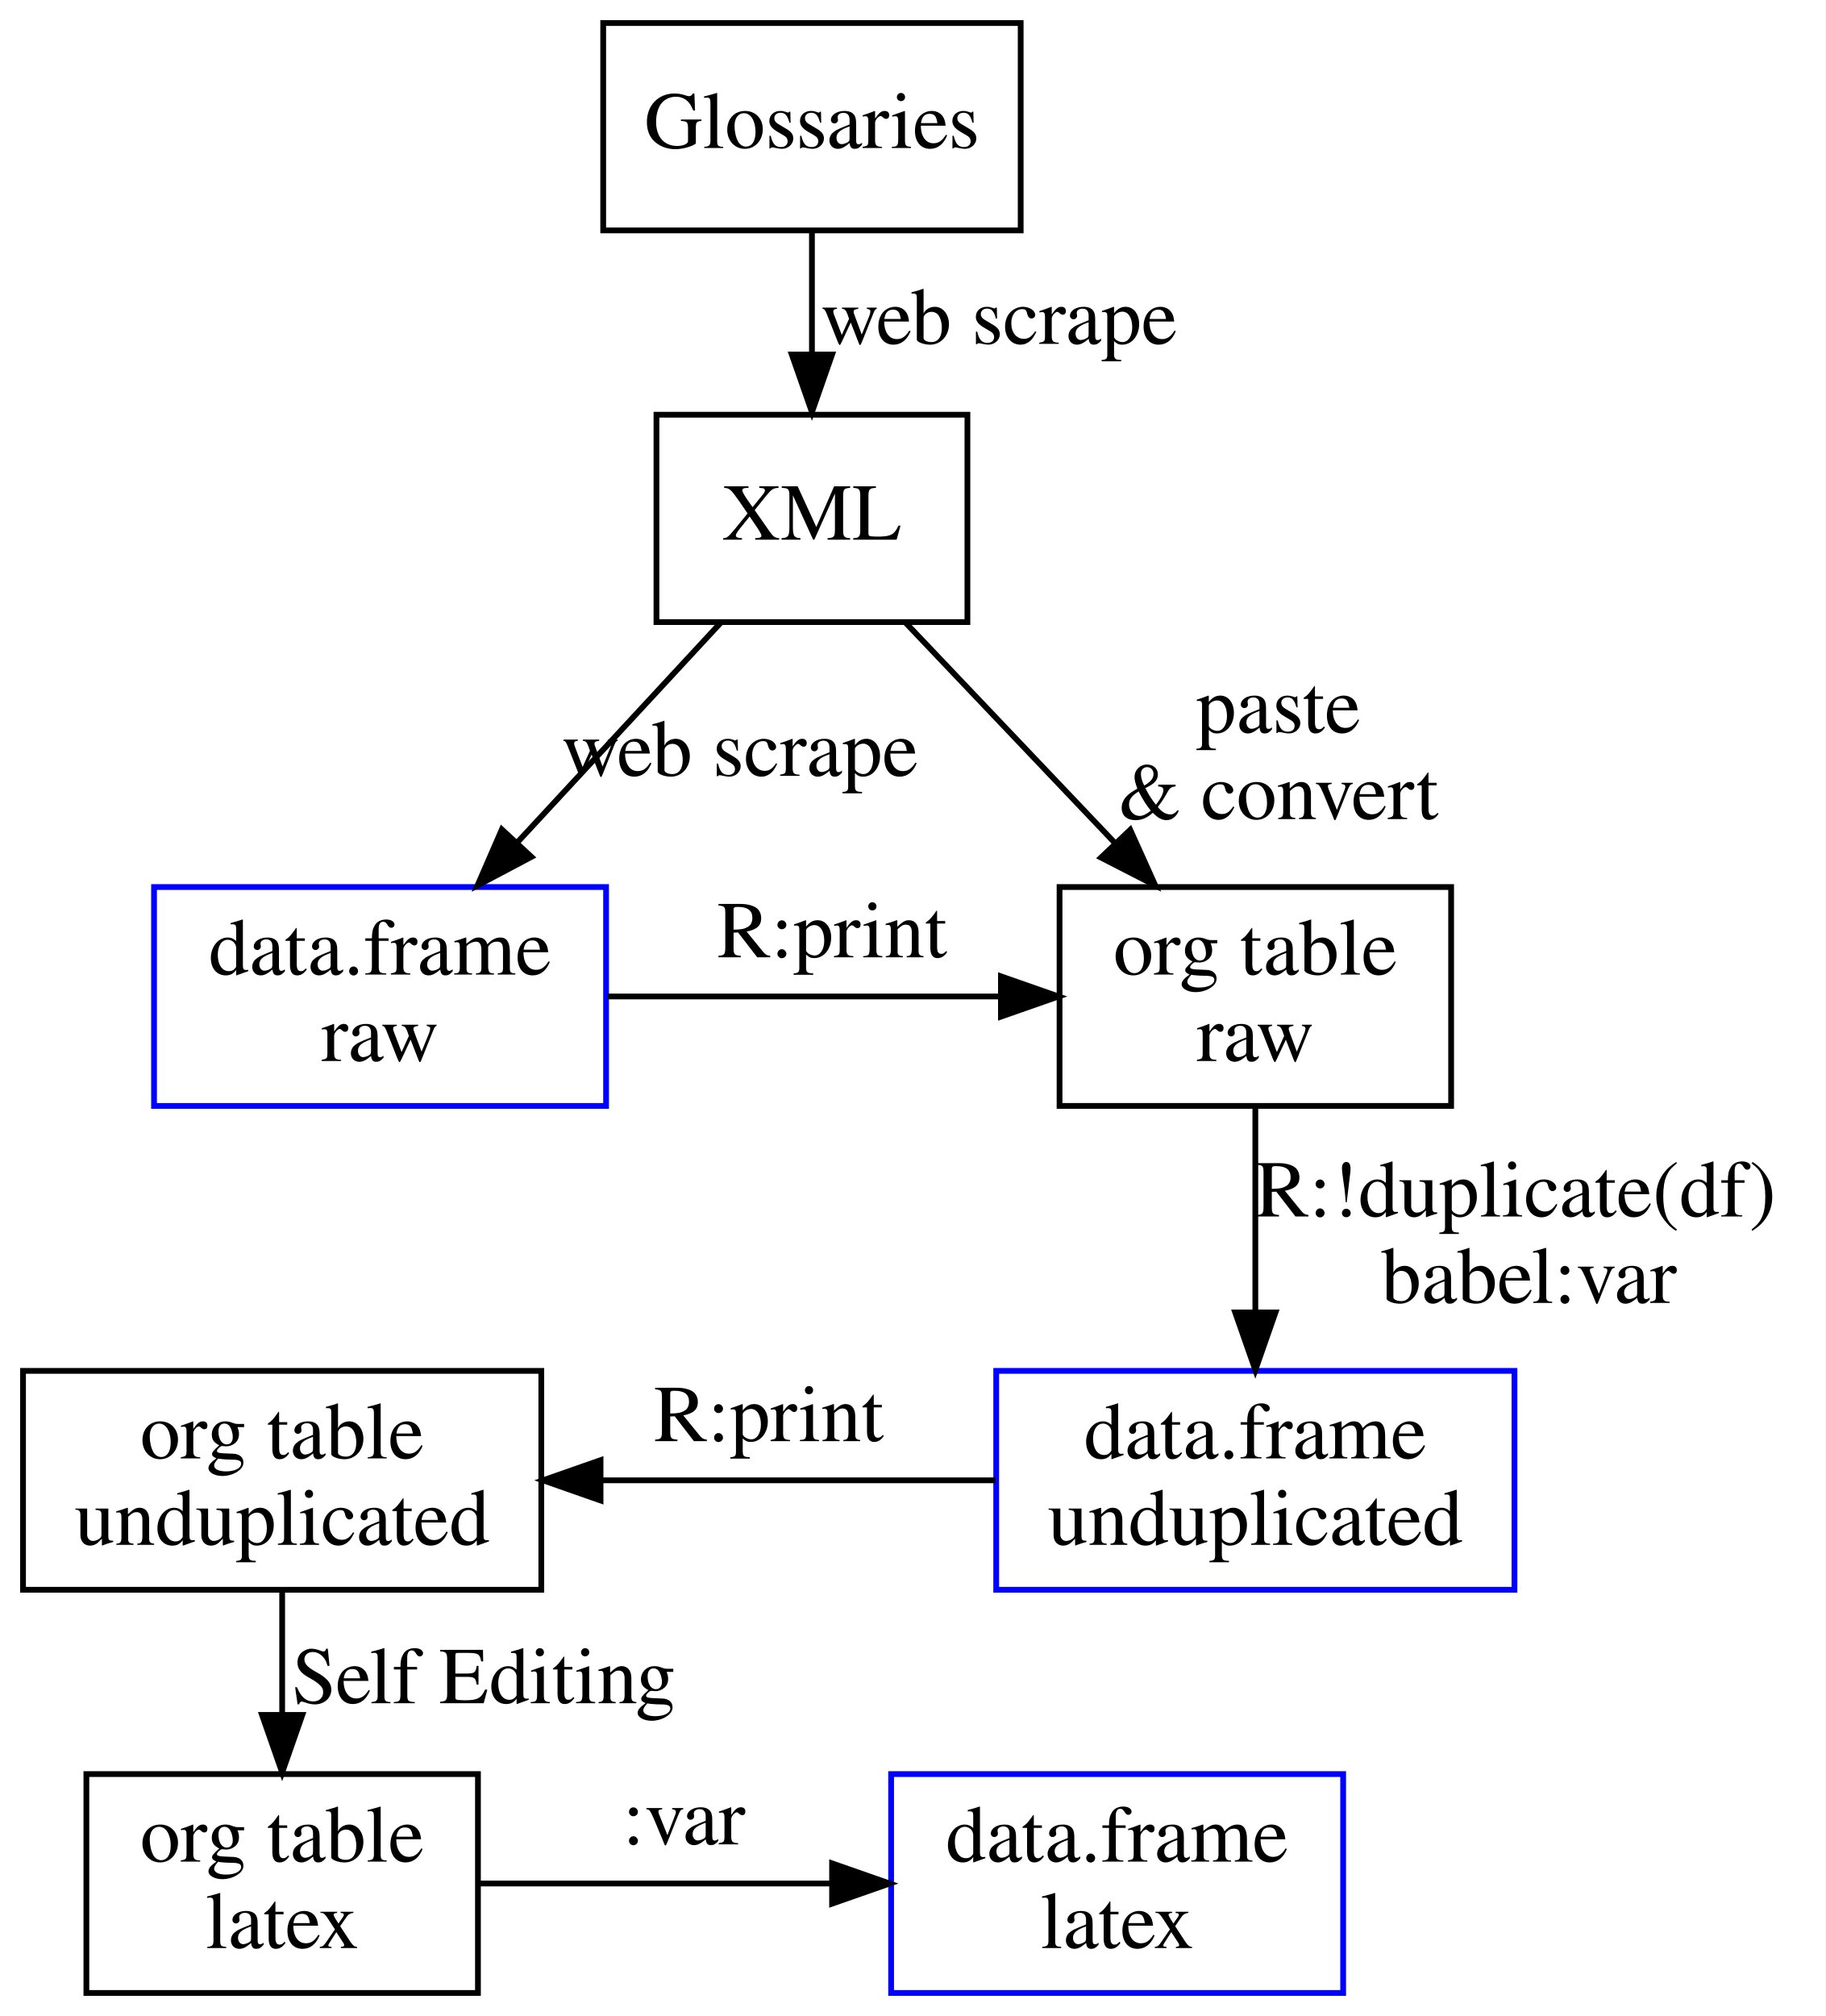
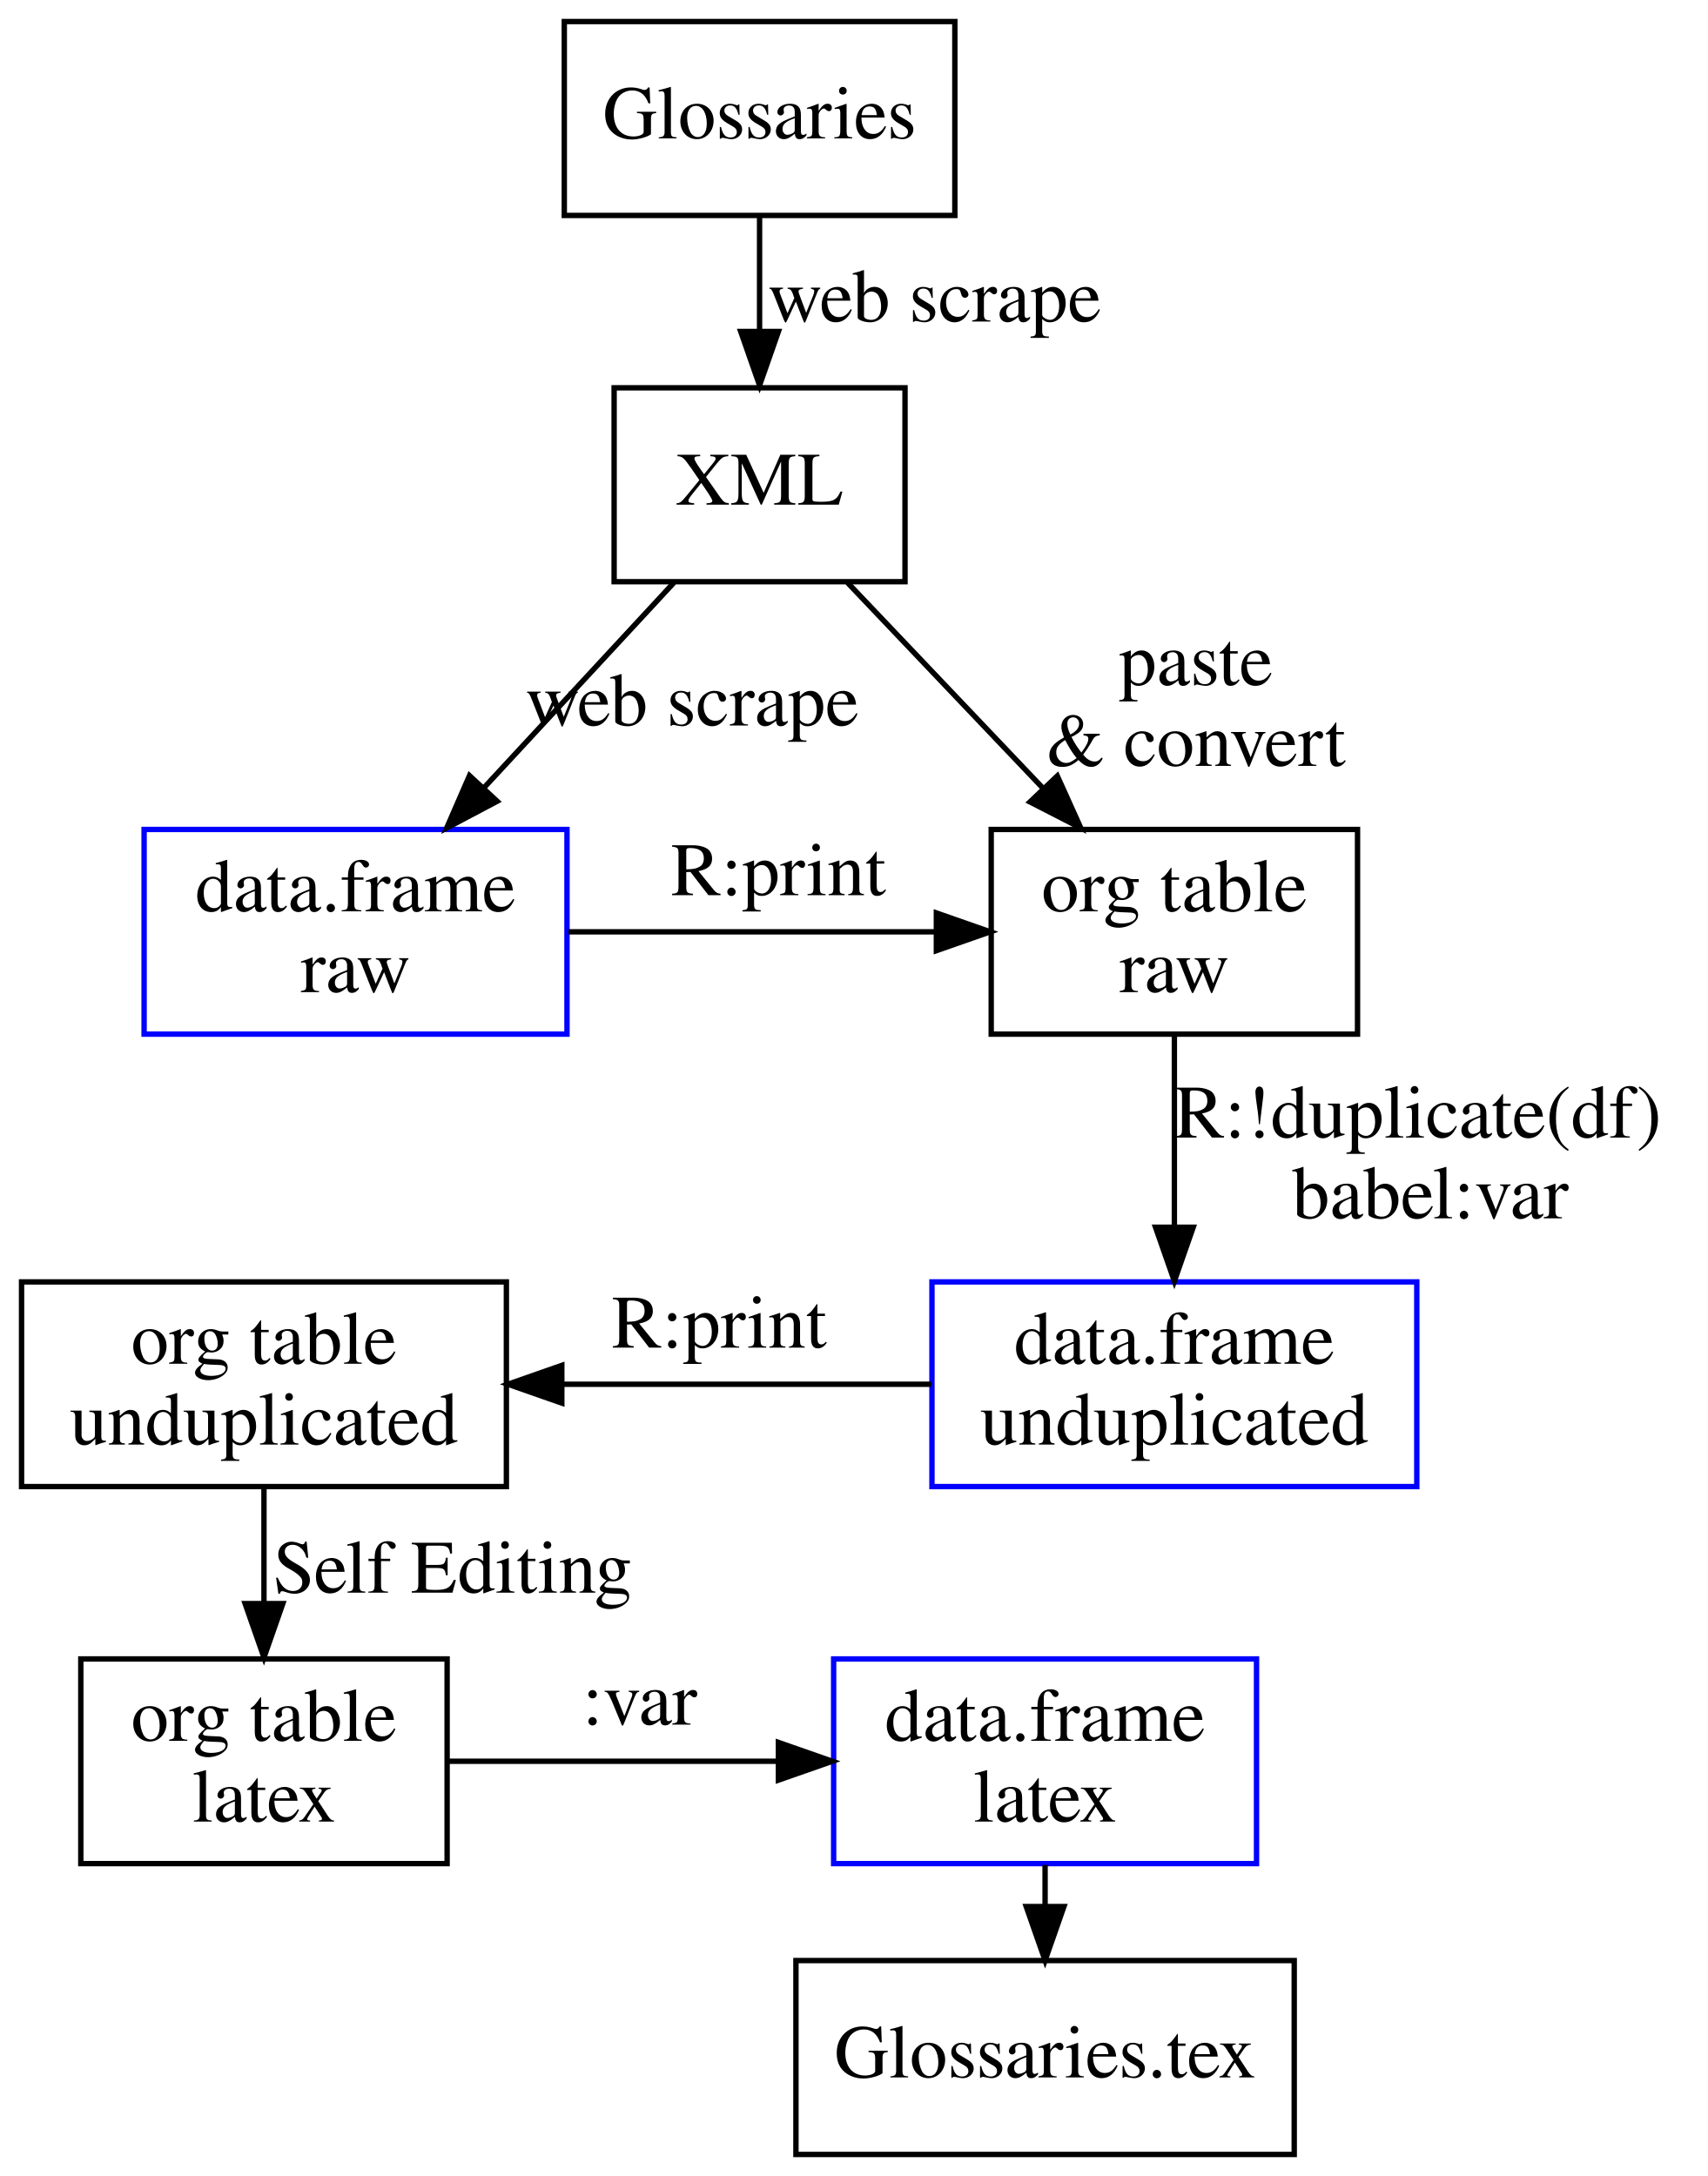
- <svg xmlns="http://www.w3.org/2000/svg" width="317pt" height="350pt" viewBox="0.00 0.00 317.00 350.00">
-   <g id="graph0" class="graph" transform="scale(1 1) rotate(0) translate(4 346)">
-     <polygon fill="white" stroke="none" points="-4,4 -4,-346 313,-346 313,4 -4,4" />
+ <svg xmlns="http://www.w3.org/2000/svg" width="317pt" height="404pt" viewBox="0.00 0.00 317.00 404.00">
+   <g id="graph0" class="graph" transform="scale(1 1) rotate(0) translate(4 400)">
+     <polygon fill="white" stroke="none" points="-4,4 -4,-400 313,-400 313,4 -4,4" />
    <g id="node1" class="node">
-       <polygon fill="none" stroke="black" points="173.25,-342 100.75,-342 100.75,-306 173.25,-306 173.25,-342" />
-       <text text-anchor="middle" x="137" y="-320.3" font-family="Times,serif" font-size="14.00">Glossaries</text>
+       <polygon fill="none" stroke="black" points="173.25,-396 100.75,-396 100.75,-360 173.25,-360 173.25,-396" />
+       <text text-anchor="middle" x="137" y="-374.3" font-family="Times,serif" font-size="14.00">Glossaries</text>
    </g>
    <g id="node2" class="node">
-       <polygon fill="none" stroke="black" points="164,-274 110,-274 110,-238 164,-238 164,-274" />
-       <text text-anchor="middle" x="137" y="-252.3" font-family="Times,serif" font-size="14.00">XML</text>
+       <polygon fill="none" stroke="black" points="164,-328 110,-328 110,-292 164,-292 164,-328" />
+       <text text-anchor="middle" x="137" y="-306.3" font-family="Times,serif" font-size="14.00">XML</text>
    </g>
    <g id="edge1" class="edge">
-       <path fill="none" stroke="black" d="M137,-305.659C137,-299.193 137,-291.682 137,-284.525" />
-       <polygon fill="black" stroke="black" points="140.5,-284.454 137,-274.454 133.5,-284.454 140.5,-284.454" />
-       <text text-anchor="middle" x="169.5" y="-286.3" font-family="Times,serif" font-size="14.00"> web scrape</text>
+       <path fill="none" stroke="black" d="M137,-359.659C137,-353.193 137,-345.682 137,-338.525" />
+       <polygon fill="black" stroke="black" points="140.5,-338.454 137,-328.454 133.5,-338.454 140.5,-338.454" />
+       <text text-anchor="middle" x="169.5" y="-340.3" font-family="Times,serif" font-size="14.00"> web scrape</text>
    </g>
    <g id="node3" class="node">
-       <polygon fill="none" stroke="blue" points="101.25,-192 22.75,-192 22.75,-154 101.25,-154 101.25,-192" />
-       <text text-anchor="middle" x="62" y="-176.8" font-family="Times,serif" font-size="14.00">data.frame </text>
-       <text text-anchor="middle" x="62" y="-161.8" font-family="Times,serif" font-size="14.00"> raw</text>
+       <polygon fill="none" stroke="blue" points="101.25,-246 22.75,-246 22.75,-208 101.25,-208 101.25,-246" />
+       <text text-anchor="middle" x="62" y="-230.8" font-family="Times,serif" font-size="14.00">data.frame </text>
+       <text text-anchor="middle" x="62" y="-215.8" font-family="Times,serif" font-size="14.00"> raw</text>
    </g>
    <g id="edge2" class="edge">
-       <path fill="none" stroke="black" d="M121.094,-237.822C110.839,-226.746 97.315,-212.14 85.793,-199.697" />
-       <polygon fill="black" stroke="black" points="88.287,-197.239 78.925,-192.279 83.151,-201.995 88.287,-197.239" />
-       <text text-anchor="middle" x="124.5" y="-211.3" font-family="Times,serif" font-size="14.00"> web scrape</text>
+       <path fill="none" stroke="black" d="M121.094,-291.822C110.839,-280.746 97.315,-266.14 85.793,-253.697" />
+       <polygon fill="black" stroke="black" points="88.287,-251.239 78.925,-246.279 83.151,-255.995 88.287,-251.239" />
+       <text text-anchor="middle" x="124.5" y="-265.3" font-family="Times,serif" font-size="14.00"> web scrape</text>
    </g>
    <g id="node6" class="node">
-       <polygon fill="none" stroke="black" points="248,-192 180,-192 180,-154 248,-154 248,-192" />
-       <text text-anchor="middle" x="214" y="-176.8" font-family="Times,serif" font-size="14.00">org table </text>
-       <text text-anchor="middle" x="214" y="-161.8" font-family="Times,serif" font-size="14.00"> raw </text>
+       <polygon fill="none" stroke="black" points="248,-246 180,-246 180,-208 248,-208 248,-246" />
+       <text text-anchor="middle" x="214" y="-230.8" font-family="Times,serif" font-size="14.00">org table </text>
+       <text text-anchor="middle" x="214" y="-215.8" font-family="Times,serif" font-size="14.00"> raw </text>
    </g>
    <g id="edge3" class="edge">
-       <path fill="none" stroke="black" d="M153.33,-237.822C163.858,-226.746 177.743,-212.14 189.572,-199.697" />
-       <polygon fill="black" stroke="black" points="192.271,-201.938 196.624,-192.279 187.197,-197.115 192.271,-201.938" />
-       <text text-anchor="middle" x="218" y="-218.8" font-family="Times,serif" font-size="14.00"> paste </text>
-       <text text-anchor="middle" x="218" y="-203.8" font-family="Times,serif" font-size="14.00">&amp; convert</text>
+       <path fill="none" stroke="black" d="M153.33,-291.822C163.858,-280.746 177.743,-266.14 189.572,-253.697" />
+       <polygon fill="black" stroke="black" points="192.271,-255.938 196.624,-246.279 187.197,-251.115 192.271,-255.938" />
+       <text text-anchor="middle" x="218" y="-272.8" font-family="Times,serif" font-size="14.00"> paste </text>
+       <text text-anchor="middle" x="218" y="-257.8" font-family="Times,serif" font-size="14.00">&amp; convert</text>
    </g>
    <g id="edge4" class="edge">
-       <path fill="none" stroke="black" d="M101.539,-173C122.403,-173 148.071,-173 169.615,-173" />
-       <polygon fill="black" stroke="black" points="169.82,-176.5 179.82,-173 169.82,-169.5 169.82,-176.5" />
-       <text text-anchor="middle" x="140.5" y="-179.8" font-family="Times,serif" font-size="14.00"> R:print</text>
+       <path fill="none" stroke="black" d="M101.539,-227C122.403,-227 148.071,-227 169.615,-227" />
+       <polygon fill="black" stroke="black" points="169.82,-230.5 179.82,-227 169.82,-223.5 169.82,-230.5" />
+       <text text-anchor="middle" x="140.5" y="-233.8" font-family="Times,serif" font-size="14.00"> R:print</text>
    </g>
    <g id="node4" class="node">
-       <polygon fill="none" stroke="blue" points="259,-108 169,-108 169,-70 259,-70 259,-108" />
-       <text text-anchor="middle" x="214" y="-92.8" font-family="Times,serif" font-size="14.00">data.frame </text>
-       <text text-anchor="middle" x="214" y="-77.8" font-family="Times,serif" font-size="14.00"> unduplicated</text>
+       <polygon fill="none" stroke="blue" points="259,-162 169,-162 169,-124 259,-124 259,-162" />
+       <text text-anchor="middle" x="214" y="-146.8" font-family="Times,serif" font-size="14.00">data.frame </text>
+       <text text-anchor="middle" x="214" y="-131.8" font-family="Times,serif" font-size="14.00"> unduplicated</text>
    </g>
    <g id="node5" class="node">
-       <polygon fill="none" stroke="blue" points="229.25,-38 150.75,-38 150.75,-0 229.25,-0 229.25,-38" />
-       <text text-anchor="middle" x="190" y="-22.8" font-family="Times,serif" font-size="14.00">data.frame </text>
-       <text text-anchor="middle" x="190" y="-7.8" font-family="Times,serif" font-size="14.00"> latex</text>
+       <polygon fill="none" stroke="blue" points="229.25,-92 150.75,-92 150.75,-54 229.25,-54 229.25,-92" />
+       <text text-anchor="middle" x="190" y="-76.8" font-family="Times,serif" font-size="14.00">data.frame </text>
+       <text text-anchor="middle" x="190" y="-61.8" font-family="Times,serif" font-size="14.00"> latex</text>
+     </g>
+     <g id="node9" class="node">
+       <polygon fill="none" stroke="black" points="236.25,-36 143.75,-36 143.75,-0 236.25,-0 236.25,-36" />
+       <text text-anchor="middle" x="190" y="-14.3" font-family="Times,serif" font-size="14.00">Glossaries.tex</text>
+     </g>
+     <g id="edge9" class="edge">
+       <path fill="none" stroke="black" d="M190,-53.76C190,-51.335 190,-48.807 190,-46.27" />
+       <polygon fill="black" stroke="black" points="193.5,-46.025 190,-36.025 186.5,-46.025 193.5,-46.025" />
    </g>
    <g id="edge5" class="edge">
-       <path fill="none" stroke="black" d="M214,-153.802C214,-143.398 214,-130.122 214,-118.377" />
-       <polygon fill="black" stroke="black" points="217.5,-118.148 214,-108.148 210.5,-118.148 217.5,-118.148" />
-       <text text-anchor="start" x="214" y="-134.8" font-family="Times,serif" font-size="14.00"> R:!duplicate(df) </text>
-       <text text-anchor="middle" x="261.5" y="-119.8" font-family="Times,serif" font-size="14.00"> babel:var</text>
+       <path fill="none" stroke="black" d="M214,-207.802C214,-197.398 214,-184.122 214,-172.377" />
+       <polygon fill="black" stroke="black" points="217.5,-172.148 214,-162.148 210.5,-172.148 217.5,-172.148" />
+       <text text-anchor="start" x="214" y="-188.8" font-family="Times,serif" font-size="14.00"> R:!duplicate(df) </text>
+       <text text-anchor="middle" x="261.5" y="-173.8" font-family="Times,serif" font-size="14.00"> babel:var</text>
    </g>
    <g id="node7" class="node">
-       <polygon fill="none" stroke="black" points="90,-108 0,-108 0,-70 90,-70 90,-108" />
-       <text text-anchor="middle" x="45" y="-92.8" font-family="Times,serif" font-size="14.00">org table </text>
-       <text text-anchor="middle" x="45" y="-77.8" font-family="Times,serif" font-size="14.00"> unduplicated</text>
+       <polygon fill="none" stroke="black" points="90,-162 0,-162 0,-124 90,-124 90,-162" />
+       <text text-anchor="middle" x="45" y="-146.8" font-family="Times,serif" font-size="14.00">org table </text>
+       <text text-anchor="middle" x="45" y="-131.8" font-family="Times,serif" font-size="14.00"> unduplicated</text>
    </g>
    <g id="edge6" class="edge">
-       <path fill="none" stroke="black" d="M100.559,-89C122.712,-89 147.885,-89 168.879,-89" />
-       <polygon fill="black" stroke="black" points="100.289,-85.5 90.289,-89 100.289,-92.5 100.289,-85.5" />
-       <text text-anchor="middle" x="129.5" y="-95.8" font-family="Times,serif" font-size="14.00"> R:print</text>
+       <path fill="none" stroke="black" d="M100.559,-143C122.712,-143 147.885,-143 168.879,-143" />
+       <polygon fill="black" stroke="black" points="100.289,-139.5 90.289,-143 100.289,-146.5 100.289,-139.5" />
+       <text text-anchor="middle" x="129.5" y="-149.8" font-family="Times,serif" font-size="14.00"> R:print</text>
    </g>
    <g id="node8" class="node">
-       <polygon fill="none" stroke="black" points="79,-38 11,-38 11,-0 79,-0 79,-38" />
-       <text text-anchor="middle" x="45" y="-22.8" font-family="Times,serif" font-size="14.00">org table </text>
-       <text text-anchor="middle" x="45" y="-7.8" font-family="Times,serif" font-size="14.00"> latex</text>
+       <polygon fill="none" stroke="black" points="79,-92 11,-92 11,-54 79,-54 79,-92" />
+       <text text-anchor="middle" x="45" y="-76.8" font-family="Times,serif" font-size="14.00">org table </text>
+       <text text-anchor="middle" x="45" y="-61.8" font-family="Times,serif" font-size="14.00"> latex</text>
    </g>
    <g id="edge7" class="edge">
-       <path fill="none" stroke="black" d="M45,-69.777C45,-63.222 45,-55.662 45,-48.444" />
-       <polygon fill="black" stroke="black" points="48.5,-48.273 45,-38.273 41.5,-48.273 48.5,-48.273" />
-       <text text-anchor="middle" x="80" y="-50.3" font-family="Times,serif" font-size="14.00"> Self Editing</text>
+       <path fill="none" stroke="black" d="M45,-123.777C45,-117.222 45,-109.662 45,-102.444" />
+       <polygon fill="black" stroke="black" points="48.5,-102.273 45,-92.273 41.5,-102.273 48.5,-102.273" />
+       <text text-anchor="middle" x="80" y="-104.3" font-family="Times,serif" font-size="14.00"> Self Editing</text>
    </g>
    <g id="edge8" class="edge">
-       <path fill="none" stroke="black" d="M79.363,-19C97.549,-19 120.209,-19 140.278,-19" />
-       <polygon fill="black" stroke="black" points="140.499,-22.5 150.499,-19 140.499,-15.5 140.499,-22.5" />
-       <text text-anchor="middle" x="114.75" y="-25.8" font-family="Times,serif" font-size="14.00">:var</text>
+       <path fill="none" stroke="black" d="M79.363,-73C97.549,-73 120.209,-73 140.278,-73" />
+       <polygon fill="black" stroke="black" points="140.499,-76.5 150.499,-73 140.499,-69.5 140.499,-76.5" />
+       <text text-anchor="middle" x="114.75" y="-79.8" font-family="Times,serif" font-size="14.00">:var</text>
    </g>
  </g>
</svg>
